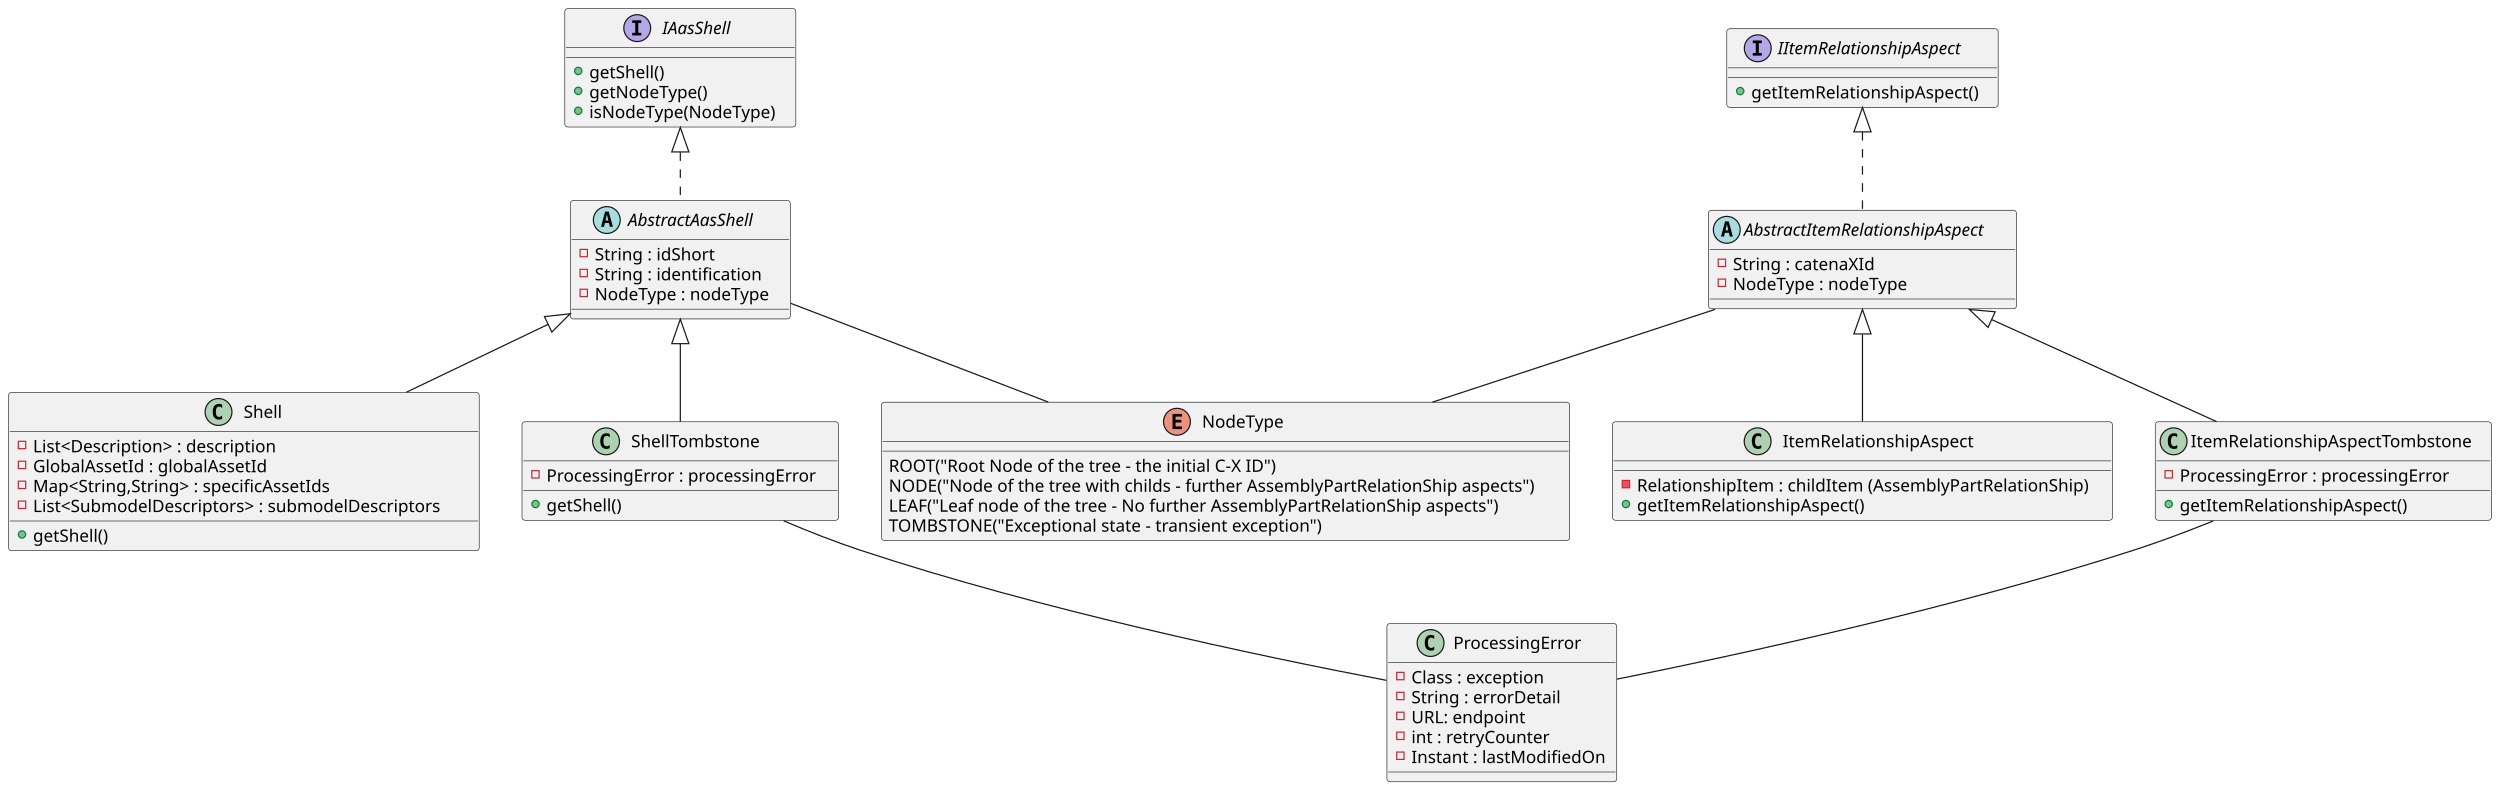
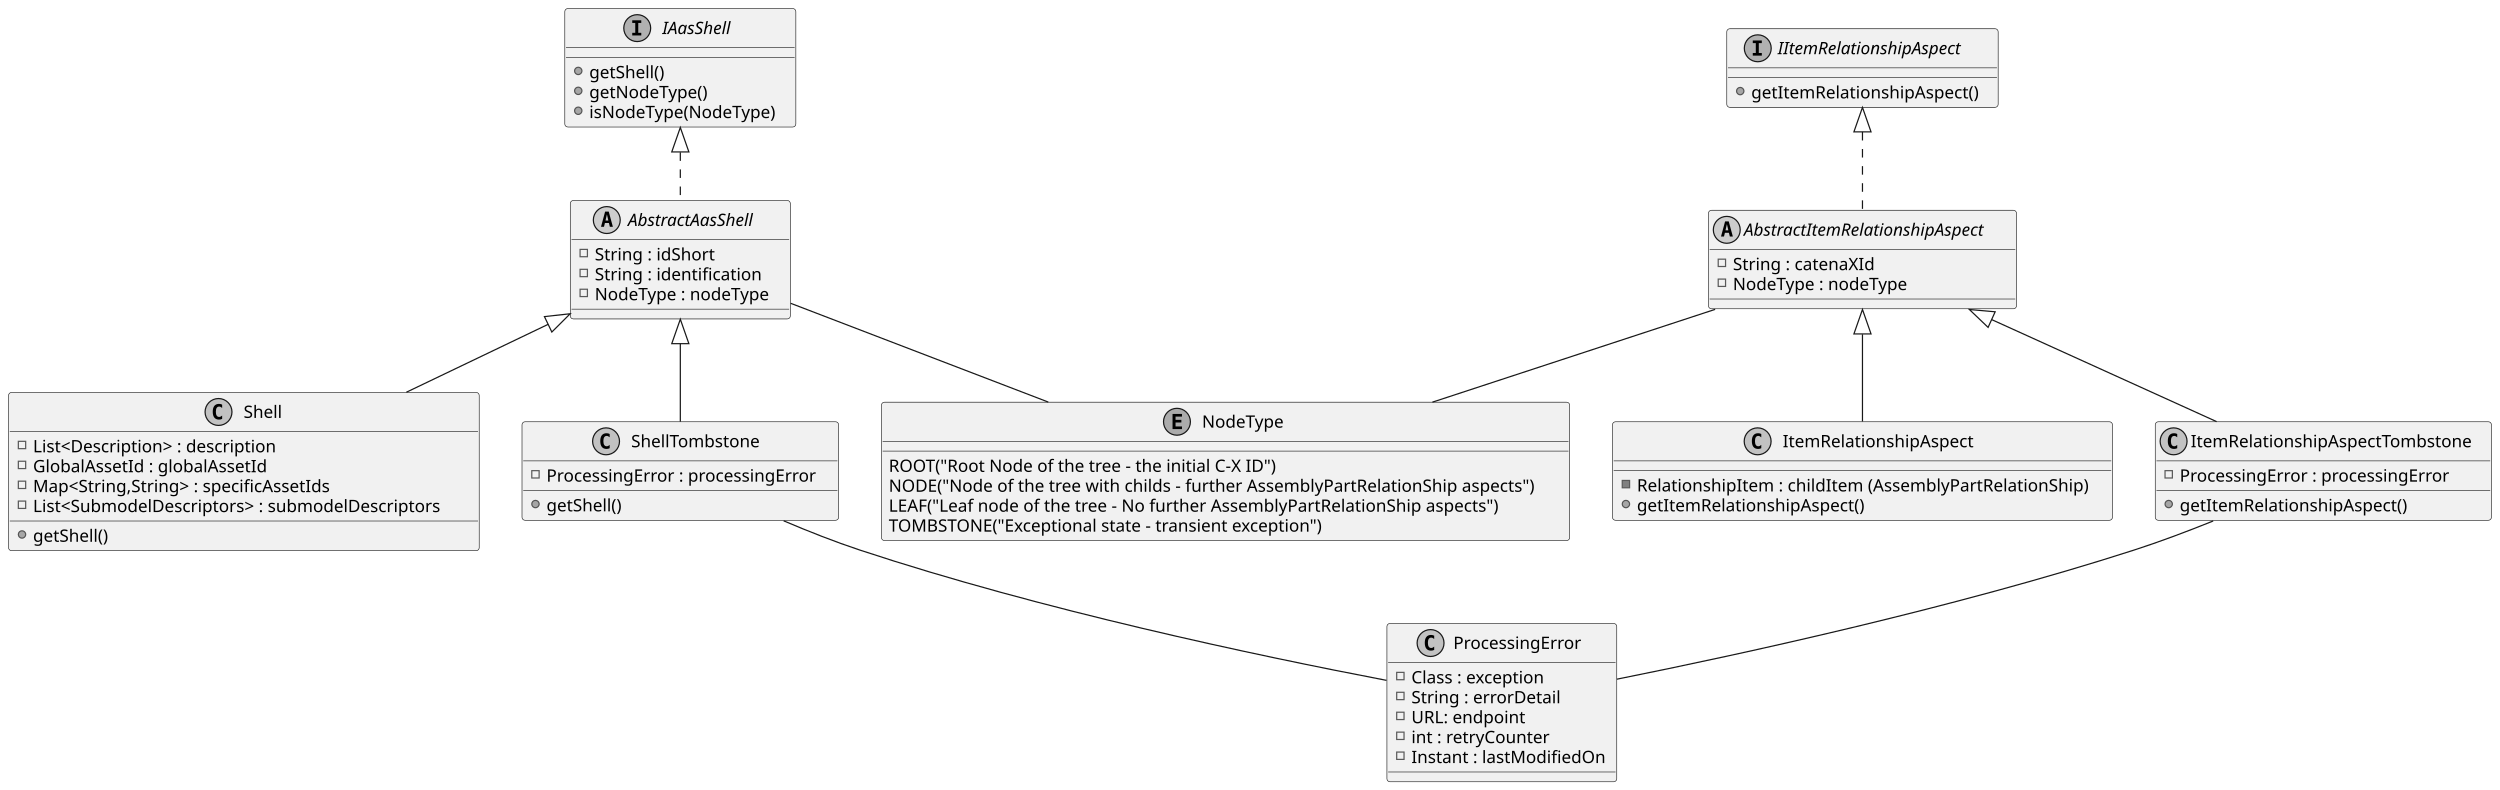
<svg xmlns="http://www.w3.org/2000/svg" contentStyleType="text/css" height="646px" preserveAspectRatio="none" style="width:2045px;height:646px;background:#FFFFFF;" version="1.1" viewBox="0 0 2045 646" width="2045px" zoomAndPan="magnify">
  <defs />
  <g>
    <g id="elem_IAasShell">
-       <rect codeLine="2" fill="#F1F1F1" height="96.891" id="IAasShell" rx="2.5" ry="2.5" style="stroke:#181818;stroke-width:0.5;" width="189" x="462" y="7" />
-       <ellipse cx="521.25" cy="23" fill="#B4A7E5" rx="11" ry="11" style="stroke:#181818;stroke-width:1.0;" />
+       <rect codeLine="4" fill="#F1F1F1" height="96.891" id="IAasShell" rx="2.5" ry="2.5" style="stroke:#181818;stroke-width:0.5;" width="189" x="462" y="7" />
+       <ellipse cx="521.25" cy="23" fill="#B1B1B1" rx="11" ry="11" style="stroke:#181818;stroke-width:1.0;" />
      <path d="M517.172,18.766 L517.172,16.609 L524.562,16.609 L524.562,18.766 L522.094,18.766 L522.094,26.844 L524.562,26.844 L524.562,29 L517.172,29 L517.172,26.844 L519.641,26.844 L519.641,18.766 L517.172,18.766 Z " fill="#000000" />
      <text fill="#000000" font-family="sans-serif" font-size="14" font-style="italic" lengthAdjust="spacing" textLength="62" x="541.75" y="27.847">IAasShell</text>
      <line style="stroke:#181818;stroke-width:0.5;" x1="463" x2="650" y1="39" y2="39" />
      <line style="stroke:#181818;stroke-width:0.5;" x1="463" x2="650" y1="47" y2="47" />
-       <ellipse cx="473" cy="58" fill="#84BE84" rx="3" ry="3" style="stroke:#038048;stroke-width:1.0;" />
+       <ellipse cx="473" cy="58" fill="#A6A6A6" rx="3" ry="3" style="stroke:#545454;stroke-width:1.0;" />
      <text fill="#000000" font-family="sans-serif" font-size="14" lengthAdjust="spacing" textLength="66" x="482" y="63.995">getShell()</text>
-       <ellipse cx="473" cy="74.297" fill="#84BE84" rx="3" ry="3" style="stroke:#038048;stroke-width:1.0;" />
+       <ellipse cx="473" cy="74.297" fill="#A6A6A6" rx="3" ry="3" style="stroke:#545454;stroke-width:1.0;" />
      <text fill="#000000" font-family="sans-serif" font-size="14" lengthAdjust="spacing" textLength="104" x="482" y="80.292">getNodeType()</text>
-       <ellipse cx="473" cy="90.594" fill="#84BE84" rx="3" ry="3" style="stroke:#038048;stroke-width:1.0;" />
+       <ellipse cx="473" cy="90.594" fill="#A6A6A6" rx="3" ry="3" style="stroke:#545454;stroke-width:1.0;" />
      <text fill="#000000" font-family="sans-serif" font-size="14" lengthAdjust="spacing" textLength="163" x="482" y="96.589">isNodeType(NodeType)</text>
    </g>
    <g id="elem_AbstractAasShell">
-       <rect codeLine="7" fill="#F1F1F1" height="96.891" id="AbstractAasShell" rx="2.5" ry="2.5" style="stroke:#181818;stroke-width:0.5;" width="180" x="466.5" y="164" />
-       <ellipse cx="496.35" cy="180" fill="#A9DCDF" rx="11" ry="11" style="stroke:#181818;stroke-width:1.0;" />
+       <rect codeLine="9" fill="#F1F1F1" height="96.891" id="AbstractAasShell" rx="2.5" ry="2.5" style="stroke:#181818;stroke-width:0.5;" width="180" x="466.5" y="164" />
+       <ellipse cx="496.35" cy="180" fill="#CDCDCD" rx="11" ry="11" style="stroke:#181818;stroke-width:1.0;" />
      <path d="M496.459,175.344 L495.303,180.422 L497.631,180.422 L496.459,175.344 Z M494.975,173.109 L497.959,173.109 L501.319,185.5 L498.866,185.5 L498.1,182.438 L494.819,182.438 L494.069,185.5 L491.631,185.5 L494.975,173.109 Z " fill="#000000" />
      <text fill="#000000" font-family="sans-serif" font-size="14" font-style="italic" lengthAdjust="spacing" textLength="115" x="513.65" y="184.847">AbstractAasShell</text>
      <line style="stroke:#181818;stroke-width:0.5;" x1="467.5" x2="645.5" y1="196" y2="196" />
-       <rect fill="none" height="6" style="stroke:#C82930;stroke-width:1.0;" width="6" x="474.5" y="204" />
+       <rect fill="none" height="6" style="stroke:#595959;stroke-width:1.0;" width="6" x="474.5" y="204" />
      <text fill="#000000" font-family="sans-serif" font-size="14" lengthAdjust="spacing" textLength="102" x="486.5" y="212.995">String : idShort</text>
-       <rect fill="none" height="6" style="stroke:#C82930;stroke-width:1.0;" width="6" x="474.5" y="220.297" />
+       <rect fill="none" height="6" style="stroke:#595959;stroke-width:1.0;" width="6" x="474.5" y="220.297" />
      <text fill="#000000" font-family="sans-serif" font-size="14" lengthAdjust="spacing" textLength="140" x="486.5" y="229.292">String : identification</text>
-       <rect fill="none" height="6" style="stroke:#C82930;stroke-width:1.0;" width="6" x="474.5" y="236.594" />
+       <rect fill="none" height="6" style="stroke:#595959;stroke-width:1.0;" width="6" x="474.5" y="236.594" />
      <text fill="#000000" font-family="sans-serif" font-size="14" lengthAdjust="spacing" textLength="154" x="486.5" y="245.589">NodeType : nodeType</text>
      <line style="stroke:#181818;stroke-width:0.5;" x1="467.5" x2="645.5" y1="252.891" y2="252.891" />
    </g>
    <g id="elem_Shell">
-       <rect codeLine="13" fill="#F1F1F1" height="129.484" id="Shell" rx="2.5" ry="2.5" style="stroke:#181818;stroke-width:0.5;" width="385" x="7" y="321" />
-       <ellipse cx="178.75" cy="337" fill="#ADD1B2" rx="11" ry="11" style="stroke:#181818;stroke-width:1.0;" />
+       <rect codeLine="15" fill="#F1F1F1" height="129.484" id="Shell" rx="2.5" ry="2.5" style="stroke:#181818;stroke-width:0.5;" width="385" x="7" y="321" />
+       <ellipse cx="178.75" cy="337" fill="#C2C2C2" rx="11" ry="11" style="stroke:#181818;stroke-width:1.0;" />
      <path d="M181.719,342.641 Q181.141,342.938 180.5,343.078 Q179.859,343.234 179.156,343.234 Q176.656,343.234 175.328,341.594 Q174.016,339.938 174.016,336.812 Q174.016,333.688 175.328,332.031 Q176.656,330.375 179.156,330.375 Q179.859,330.375 180.5,330.531 Q181.156,330.688 181.719,330.984 L181.719,333.703 Q181.094,333.125 180.5,332.859 Q179.906,332.578 179.281,332.578 Q177.938,332.578 177.25,333.656 Q176.562,334.719 176.562,336.812 Q176.562,338.906 177.25,339.984 Q177.938,341.047 179.281,341.047 Q179.906,341.047 180.5,340.781 Q181.094,340.5 181.719,339.922 L181.719,342.641 Z " fill="#000000" />
      <text fill="#000000" font-family="sans-serif" font-size="14" lengthAdjust="spacing" textLength="33" x="199.25" y="341.847">Shell</text>
      <line style="stroke:#181818;stroke-width:0.5;" x1="8" x2="391" y1="353" y2="353" />
-       <rect fill="none" height="6" style="stroke:#C82930;stroke-width:1.0;" width="6" x="15" y="361" />
+       <rect fill="none" height="6" style="stroke:#595959;stroke-width:1.0;" width="6" x="15" y="361" />
      <text fill="#000000" font-family="sans-serif" font-size="14" lengthAdjust="spacing" textLength="216" x="27" y="369.995">List&lt;Description&gt; : description</text>
-       <rect fill="none" height="6" style="stroke:#C82930;stroke-width:1.0;" width="6" x="15" y="377.297" />
+       <rect fill="none" height="6" style="stroke:#595959;stroke-width:1.0;" width="6" x="15" y="377.297" />
      <text fill="#000000" font-family="sans-serif" font-size="14" lengthAdjust="spacing" textLength="199" x="27" y="386.292">GlobalAssetId : globalAssetId</text>
-       <rect fill="none" height="6" style="stroke:#C82930;stroke-width:1.0;" width="6" x="15" y="393.594" />
+       <rect fill="none" height="6" style="stroke:#595959;stroke-width:1.0;" width="6" x="15" y="393.594" />
      <text fill="#000000" font-family="sans-serif" font-size="14" lengthAdjust="spacing" textLength="261" x="27" y="402.589">Map&lt;String,String&gt; : specificAssetIds</text>
-       <rect fill="none" height="6" style="stroke:#C82930;stroke-width:1.0;" width="6" x="15" y="409.891" />
+       <rect fill="none" height="6" style="stroke:#595959;stroke-width:1.0;" width="6" x="15" y="409.891" />
      <text fill="#000000" font-family="sans-serif" font-size="14" lengthAdjust="spacing" textLength="359" x="27" y="418.886">List&lt;SubmodelDescriptors&gt; : submodelDescriptors</text>
      <line style="stroke:#181818;stroke-width:0.5;" x1="8" x2="391" y1="426.188" y2="426.188" />
-       <ellipse cx="18" cy="437.188" fill="#84BE84" rx="3" ry="3" style="stroke:#038048;stroke-width:1.0;" />
+       <ellipse cx="18" cy="437.188" fill="#A6A6A6" rx="3" ry="3" style="stroke:#545454;stroke-width:1.0;" />
      <text fill="#000000" font-family="sans-serif" font-size="14" lengthAdjust="spacing" textLength="66" x="27" y="443.183">getShell()</text>
    </g>
    <g id="elem_ShellTombstone">
-       <rect codeLine="20" fill="#F1F1F1" height="80.594" id="ShellTombstone" rx="2.5" ry="2.5" style="stroke:#181818;stroke-width:0.5;" width="259" x="427" y="345" />
-       <ellipse cx="495.75" cy="361" fill="#ADD1B2" rx="11" ry="11" style="stroke:#181818;stroke-width:1.0;" />
+       <rect codeLine="22" fill="#F1F1F1" height="80.594" id="ShellTombstone" rx="2.5" ry="2.5" style="stroke:#181818;stroke-width:0.5;" width="259" x="427" y="345" />
+       <ellipse cx="495.75" cy="361" fill="#C2C2C2" rx="11" ry="11" style="stroke:#181818;stroke-width:1.0;" />
      <path d="M498.719,366.641 Q498.141,366.938 497.5,367.078 Q496.859,367.234 496.156,367.234 Q493.656,367.234 492.328,365.594 Q491.016,363.938 491.016,360.812 Q491.016,357.688 492.328,356.031 Q493.656,354.375 496.156,354.375 Q496.859,354.375 497.5,354.531 Q498.156,354.688 498.719,354.984 L498.719,357.703 Q498.094,357.125 497.5,356.859 Q496.906,356.578 496.281,356.578 Q494.938,356.578 494.25,357.656 Q493.562,358.719 493.562,360.812 Q493.562,362.906 494.25,363.984 Q494.938,365.047 496.281,365.047 Q496.906,365.047 497.5,364.781 Q498.094,364.5 498.719,363.922 L498.719,366.641 Z " fill="#000000" />
      <text fill="#000000" font-family="sans-serif" font-size="14" lengthAdjust="spacing" textLength="113" x="516.25" y="365.847">ShellTombstone</text>
      <line style="stroke:#181818;stroke-width:0.5;" x1="428" x2="685" y1="377" y2="377" />
-       <rect fill="none" height="6" style="stroke:#C82930;stroke-width:1.0;" width="6" x="435" y="385" />
+       <rect fill="none" height="6" style="stroke:#595959;stroke-width:1.0;" width="6" x="435" y="385" />
      <text fill="#000000" font-family="sans-serif" font-size="14" lengthAdjust="spacing" textLength="233" x="447" y="393.995">ProcessingError : processingError</text>
      <line style="stroke:#181818;stroke-width:0.5;" x1="428" x2="685" y1="401.297" y2="401.297" />
-       <ellipse cx="438" cy="412.297" fill="#84BE84" rx="3" ry="3" style="stroke:#038048;stroke-width:1.0;" />
+       <ellipse cx="438" cy="412.297" fill="#A6A6A6" rx="3" ry="3" style="stroke:#545454;stroke-width:1.0;" />
      <text fill="#000000" font-family="sans-serif" font-size="14" lengthAdjust="spacing" textLength="66" x="447" y="418.292">getShell()</text>
    </g>
    <g id="elem_IItemRelationshipAspect">
-       <rect codeLine="26" fill="#F1F1F1" height="64.297" id="IItemRelationshipAspect" rx="2.5" ry="2.5" style="stroke:#181818;stroke-width:0.5;" width="222" x="1412.5" y="23.5" />
-       <ellipse cx="1437.85" cy="39.5" fill="#B4A7E5" rx="11" ry="11" style="stroke:#181818;stroke-width:1.0;" />
+       <rect codeLine="28" fill="#F1F1F1" height="64.297" id="IItemRelationshipAspect" rx="2.5" ry="2.5" style="stroke:#181818;stroke-width:0.5;" width="222" x="1412.5" y="23.5" />
+       <ellipse cx="1437.85" cy="39.5" fill="#B1B1B1" rx="11" ry="11" style="stroke:#181818;stroke-width:1.0;" />
      <path d="M1433.772,35.266 L1433.772,33.109 L1441.162,33.109 L1441.162,35.266 L1438.694,35.266 L1438.694,43.344 L1441.162,43.344 L1441.162,45.5 L1433.772,45.5 L1433.772,43.344 L1436.241,43.344 L1436.241,35.266 L1433.772,35.266 Z " fill="#000000" />
      <text fill="#000000" font-family="sans-serif" font-size="14" font-style="italic" lengthAdjust="spacing" textLength="167" x="1454.15" y="44.347">IItemRelationshipAspect</text>
      <line style="stroke:#181818;stroke-width:0.5;" x1="1413.5" x2="1633.5" y1="55.5" y2="55.5" />
      <line style="stroke:#181818;stroke-width:0.5;" x1="1413.5" x2="1633.5" y1="63.5" y2="63.5" />
-       <ellipse cx="1423.5" cy="74.5" fill="#84BE84" rx="3" ry="3" style="stroke:#038048;stroke-width:1.0;" />
+       <ellipse cx="1423.5" cy="74.5" fill="#A6A6A6" rx="3" ry="3" style="stroke:#545454;stroke-width:1.0;" />
      <text fill="#000000" font-family="sans-serif" font-size="14" lengthAdjust="spacing" textLength="196" x="1432.5" y="80.495">getItemRelationshipAspect()</text>
    </g>
    <g id="elem_AbstractItemRelationshipAspect">
-       <rect codeLine="29" fill="#F1F1F1" height="80.594" id="AbstractItemRelationshipAspect" rx="2.5" ry="2.5" style="stroke:#181818;stroke-width:0.5;" width="252" x="1397.5" y="172" />
-       <ellipse cx="1412.5" cy="188" fill="#A9DCDF" rx="11" ry="11" style="stroke:#181818;stroke-width:1.0;" />
+       <rect codeLine="31" fill="#F1F1F1" height="80.594" id="AbstractItemRelationshipAspect" rx="2.5" ry="2.5" style="stroke:#181818;stroke-width:0.5;" width="252" x="1397.5" y="172" />
+       <ellipse cx="1412.5" cy="188" fill="#CDCDCD" rx="11" ry="11" style="stroke:#181818;stroke-width:1.0;" />
      <path d="M1412.609,183.344 L1411.453,188.422 L1413.781,188.422 L1412.609,183.344 Z M1411.125,181.109 L1414.109,181.109 L1417.469,193.5 L1415.016,193.5 L1414.25,190.438 L1410.969,190.438 L1410.219,193.5 L1407.781,193.5 L1411.125,181.109 Z " fill="#000000" />
      <text fill="#000000" font-family="sans-serif" font-size="14" font-style="italic" lengthAdjust="spacing" textLength="220" x="1426.5" y="192.847">AbstractItemRelationshipAspect</text>
      <line style="stroke:#181818;stroke-width:0.5;" x1="1398.5" x2="1648.5" y1="204" y2="204" />
-       <rect fill="none" height="6" style="stroke:#C82930;stroke-width:1.0;" width="6" x="1405.5" y="212" />
+       <rect fill="none" height="6" style="stroke:#595959;stroke-width:1.0;" width="6" x="1405.5" y="212" />
      <text fill="#000000" font-family="sans-serif" font-size="14" lengthAdjust="spacing" textLength="121" x="1417.5" y="220.995">String : catenaXId</text>
-       <rect fill="none" height="6" style="stroke:#C82930;stroke-width:1.0;" width="6" x="1405.5" y="228.297" />
+       <rect fill="none" height="6" style="stroke:#595959;stroke-width:1.0;" width="6" x="1405.5" y="228.297" />
      <text fill="#000000" font-family="sans-serif" font-size="14" lengthAdjust="spacing" textLength="154" x="1417.5" y="237.292">NodeType : nodeType</text>
      <line style="stroke:#181818;stroke-width:0.5;" x1="1398.5" x2="1648.5" y1="244.594" y2="244.594" />
    </g>
    <g id="elem_ItemRelationshipAspect">
-       <rect codeLine="33" fill="#F1F1F1" height="80.594" id="ItemRelationshipAspect" rx="2.5" ry="2.5" style="stroke:#181818;stroke-width:0.5;" width="409" x="1319" y="345" />
-       <ellipse cx="1437.75" cy="361" fill="#ADD1B2" rx="11" ry="11" style="stroke:#181818;stroke-width:1.0;" />
+       <rect codeLine="35" fill="#F1F1F1" height="80.594" id="ItemRelationshipAspect" rx="2.5" ry="2.5" style="stroke:#181818;stroke-width:0.5;" width="409" x="1319" y="345" />
+       <ellipse cx="1437.75" cy="361" fill="#C2C2C2" rx="11" ry="11" style="stroke:#181818;stroke-width:1.0;" />
      <path d="M1440.719,366.641 Q1440.141,366.938 1439.5,367.078 Q1438.859,367.234 1438.156,367.234 Q1435.656,367.234 1434.328,365.594 Q1433.016,363.938 1433.016,360.812 Q1433.016,357.688 1434.328,356.031 Q1435.656,354.375 1438.156,354.375 Q1438.859,354.375 1439.5,354.531 Q1440.156,354.688 1440.719,354.984 L1440.719,357.703 Q1440.094,357.125 1439.5,356.859 Q1438.906,356.578 1438.281,356.578 Q1436.938,356.578 1436.25,357.656 Q1435.562,358.719 1435.562,360.812 Q1435.562,362.906 1436.25,363.984 Q1436.938,365.047 1438.281,365.047 Q1438.906,365.047 1439.5,364.781 Q1440.094,364.5 1440.719,363.922 L1440.719,366.641 Z " fill="#000000" />
      <text fill="#000000" font-family="sans-serif" font-size="14" lengthAdjust="spacing" textLength="163" x="1458.25" y="365.847">ItemRelationshipAspect</text>
      <line style="stroke:#181818;stroke-width:0.5;" x1="1320" x2="1727" y1="377" y2="377" />
      <line style="stroke:#181818;stroke-width:0.5;" x1="1320" x2="1727" y1="385" y2="385" />
-       <rect fill="#F24D5C" height="6" style="stroke:#C82930;stroke-width:1.0;" width="6" x="1327" y="393" />
+       <rect fill="#808080" height="6" style="stroke:#595959;stroke-width:1.0;" width="6" x="1327" y="393" />
      <text fill="#000000" font-family="sans-serif" font-size="14" lengthAdjust="spacing" textLength="383" x="1339" y="401.995">RelationshipItem : childItem (AssemblyPartRelationShip)</text>
-       <ellipse cx="1330" cy="412.297" fill="#84BE84" rx="3" ry="3" style="stroke:#038048;stroke-width:1.0;" />
+       <ellipse cx="1330" cy="412.297" fill="#A6A6A6" rx="3" ry="3" style="stroke:#545454;stroke-width:1.0;" />
      <text fill="#000000" font-family="sans-serif" font-size="14" lengthAdjust="spacing" textLength="196" x="1339" y="418.292">getItemRelationshipAspect()</text>
    </g>
    <g id="elem_ItemRelationshipAspectTombstone">
-       <rect codeLine="37" fill="#F1F1F1" height="80.594" id="ItemRelationshipAspectTombstone" rx="2.5" ry="2.5" style="stroke:#181818;stroke-width:0.5;" width="275" x="1763" y="345" />
-       <ellipse cx="1778" cy="361" fill="#ADD1B2" rx="11" ry="11" style="stroke:#181818;stroke-width:1.0;" />
+       <rect codeLine="39" fill="#F1F1F1" height="80.594" id="ItemRelationshipAspectTombstone" rx="2.5" ry="2.5" style="stroke:#181818;stroke-width:0.5;" width="275" x="1763" y="345" />
+       <ellipse cx="1778" cy="361" fill="#C2C2C2" rx="11" ry="11" style="stroke:#181818;stroke-width:1.0;" />
      <path d="M1780.969,366.641 Q1780.391,366.938 1779.75,367.078 Q1779.109,367.234 1778.406,367.234 Q1775.906,367.234 1774.578,365.594 Q1773.266,363.938 1773.266,360.812 Q1773.266,357.688 1774.578,356.031 Q1775.906,354.375 1778.406,354.375 Q1779.109,354.375 1779.75,354.531 Q1780.406,354.688 1780.969,354.984 L1780.969,357.703 Q1780.344,357.125 1779.75,356.859 Q1779.156,356.578 1778.531,356.578 Q1777.188,356.578 1776.5,357.656 Q1775.812,358.719 1775.812,360.812 Q1775.812,362.906 1776.5,363.984 Q1777.188,365.047 1778.531,365.047 Q1779.156,365.047 1779.75,364.781 Q1780.344,364.5 1780.969,363.922 L1780.969,366.641 Z " fill="#000000" />
      <text fill="#000000" font-family="sans-serif" font-size="14" lengthAdjust="spacing" textLength="243" x="1792" y="365.847">ItemRelationshipAspectTombstone</text>
      <line style="stroke:#181818;stroke-width:0.5;" x1="1764" x2="2037" y1="377" y2="377" />
-       <rect fill="none" height="6" style="stroke:#C82930;stroke-width:1.0;" width="6" x="1771" y="385" />
+       <rect fill="none" height="6" style="stroke:#595959;stroke-width:1.0;" width="6" x="1771" y="385" />
      <text fill="#000000" font-family="sans-serif" font-size="14" lengthAdjust="spacing" textLength="233" x="1783" y="393.995">ProcessingError : processingError</text>
      <line style="stroke:#181818;stroke-width:0.5;" x1="1764" x2="2037" y1="401.297" y2="401.297" />
-       <ellipse cx="1774" cy="412.297" fill="#84BE84" rx="3" ry="3" style="stroke:#038048;stroke-width:1.0;" />
+       <ellipse cx="1774" cy="412.297" fill="#A6A6A6" rx="3" ry="3" style="stroke:#545454;stroke-width:1.0;" />
      <text fill="#000000" font-family="sans-serif" font-size="14" lengthAdjust="spacing" textLength="196" x="1783" y="418.292">getItemRelationshipAspect()</text>
    </g>
    <g id="elem_ProcessingError">
-       <rect codeLine="45" fill="#F1F1F1" height="129.484" id="ProcessingError" rx="2.5" ry="2.5" style="stroke:#181818;stroke-width:0.5;" width="188" x="1134.5" y="510" />
-       <ellipse cx="1170.2" cy="526" fill="#ADD1B2" rx="11" ry="11" style="stroke:#181818;stroke-width:1.0;" />
+       <rect codeLine="47" fill="#F1F1F1" height="129.484" id="ProcessingError" rx="2.5" ry="2.5" style="stroke:#181818;stroke-width:0.5;" width="188" x="1134.5" y="510" />
+       <ellipse cx="1170.2" cy="526" fill="#C2C2C2" rx="11" ry="11" style="stroke:#181818;stroke-width:1.0;" />
      <path d="M1173.169,531.641 Q1172.591,531.938 1171.95,532.078 Q1171.309,532.234 1170.606,532.234 Q1168.106,532.234 1166.778,530.594 Q1165.466,528.938 1165.466,525.812 Q1165.466,522.688 1166.778,521.031 Q1168.106,519.375 1170.606,519.375 Q1171.309,519.375 1171.95,519.531 Q1172.606,519.688 1173.169,519.984 L1173.169,522.703 Q1172.544,522.125 1171.95,521.859 Q1171.356,521.578 1170.731,521.578 Q1169.388,521.578 1168.7,522.656 Q1168.013,523.719 1168.013,525.812 Q1168.013,527.906 1168.7,528.984 Q1169.388,530.047 1170.731,530.047 Q1171.356,530.047 1171.95,529.781 Q1172.544,529.5 1173.169,528.922 L1173.169,531.641 Z " fill="#000000" />
      <text fill="#000000" font-family="sans-serif" font-size="14" lengthAdjust="spacing" textLength="110" x="1188.8" y="530.847">ProcessingError</text>
      <line style="stroke:#181818;stroke-width:0.5;" x1="1135.5" x2="1321.5" y1="542" y2="542" />
-       <rect fill="none" height="6" style="stroke:#C82930;stroke-width:1.0;" width="6" x="1142.5" y="550" />
+       <rect fill="none" height="6" style="stroke:#595959;stroke-width:1.0;" width="6" x="1142.5" y="550" />
      <text fill="#000000" font-family="sans-serif" font-size="14" lengthAdjust="spacing" textLength="118" x="1154.5" y="558.995">Class : exception</text>
-       <rect fill="none" height="6" style="stroke:#C82930;stroke-width:1.0;" width="6" x="1142.5" y="566.297" />
+       <rect fill="none" height="6" style="stroke:#595959;stroke-width:1.0;" width="6" x="1142.5" y="566.297" />
      <text fill="#000000" font-family="sans-serif" font-size="14" lengthAdjust="spacing" textLength="125" x="1154.5" y="575.292">String : errorDetail</text>
-       <rect fill="none" height="6" style="stroke:#C82930;stroke-width:1.0;" width="6" x="1142.5" y="582.594" />
+       <rect fill="none" height="6" style="stroke:#595959;stroke-width:1.0;" width="6" x="1142.5" y="582.594" />
      <text fill="#000000" font-family="sans-serif" font-size="14" lengthAdjust="spacing" textLength="98" x="1154.5" y="591.589">URL: endpoint</text>
-       <rect fill="none" height="6" style="stroke:#C82930;stroke-width:1.0;" width="6" x="1142.5" y="598.891" />
+       <rect fill="none" height="6" style="stroke:#595959;stroke-width:1.0;" width="6" x="1142.5" y="598.891" />
      <text fill="#000000" font-family="sans-serif" font-size="14" lengthAdjust="spacing" textLength="117" x="1154.5" y="607.886">int : retryCounter</text>
-       <rect fill="none" height="6" style="stroke:#C82930;stroke-width:1.0;" width="6" x="1142.5" y="615.188" />
+       <rect fill="none" height="6" style="stroke:#595959;stroke-width:1.0;" width="6" x="1142.5" y="615.188" />
      <text fill="#000000" font-family="sans-serif" font-size="14" lengthAdjust="spacing" textLength="162" x="1154.5" y="624.183">Instant : lastModifiedOn</text>
      <line style="stroke:#181818;stroke-width:0.5;" x1="1135.5" x2="1321.5" y1="631.484" y2="631.484" />
    </g>
    <g id="elem_NodeType">
-       <rect codeLine="65" fill="#F1F1F1" height="113.188" id="NodeType" rx="2.5" ry="2.5" style="stroke:#181818;stroke-width:0.5;" width="563" x="721" y="329" />
-       <ellipse cx="962.75" cy="345" fill="#EB937F" rx="11" ry="11" style="stroke:#181818;stroke-width:1.0;" />
+       <rect codeLine="67" fill="#F1F1F1" height="113.188" id="NodeType" rx="2.5" ry="2.5" style="stroke:#181818;stroke-width:0.5;" width="563" x="721" y="329" />
+       <ellipse cx="962.75" cy="345" fill="#ABABAB" rx="11" ry="11" style="stroke:#181818;stroke-width:1.0;" />
      <path d="M966.859,351 L959.141,351 L959.141,338.609 L966.859,338.609 L966.859,340.766 L961.594,340.766 L961.594,343.438 L966.359,343.438 L966.359,345.594 L961.594,345.594 L961.594,348.844 L966.859,348.844 L966.859,351 Z " fill="#000000" />
      <text fill="#000000" font-family="sans-serif" font-size="14" lengthAdjust="spacing" textLength="71" x="983.25" y="349.847">NodeType</text>
      <line style="stroke:#181818;stroke-width:0.5;" x1="722" x2="1283" y1="361" y2="361" />
      <line style="stroke:#181818;stroke-width:0.5;" x1="722" x2="1283" y1="369" y2="369" />
      <text fill="#000000" font-family="sans-serif" font-size="14" lengthAdjust="spacing" textLength="331" x="727" y="385.995">ROOT("Root Node of the tree - the initial C-X ID")</text>
      <text fill="#000000" font-family="sans-serif" font-size="14" lengthAdjust="spacing" textLength="551" x="727" y="402.292">NODE("Node of the tree with childs - further AssemblyPartRelationShip aspects")</text>
      <text fill="#000000" font-family="sans-serif" font-size="14" lengthAdjust="spacing" textLength="521" x="727" y="418.589">LEAF("Leaf node of the tree - No further AssemblyPartRelationShip aspects")</text>
      <text fill="#000000" font-family="sans-serif" font-size="14" lengthAdjust="spacing" textLength="374" x="727" y="434.886">TOMBSTONE("Exceptional state - transient exception")</text>
    </g>
    <g id="link_ItemRelationshipAspectTombstone_ProcessingError">
-       <path codeLine="42" d="M1810.39,426.15 C1789.33,434.65 1766.81,443.13 1745.5,450 C1600.35,496.76 1427.17,534.61 1322.62,555.57 " fill="none" id="ItemRelationshipAspectTombstone-ProcessingError" style="stroke:#181818;stroke-width:1.0;" />
+       <path codeLine="44" d="M1810.39,426.15 C1789.33,434.65 1766.81,443.13 1745.5,450 C1600.35,496.76 1427.17,534.61 1322.62,555.57 " fill="none" id="ItemRelationshipAspectTombstone-ProcessingError" style="stroke:#181818;stroke-width:1.0;" />
    </g>
    <g id="link_ShellTombstone_ProcessingError">
-       <path codeLine="43" d="M641.02,426.03 C661.22,434.64 682.91,443.19 703.5,450 C851.07,498.81 1028.01,536.24 1134.18,556.54 " fill="none" id="ShellTombstone-ProcessingError" style="stroke:#181818;stroke-width:1.0;" />
+       <path codeLine="45" d="M641.02,426.03 C661.22,434.64 682.91,443.19 703.5,450 C851.07,498.81 1028.01,536.24 1134.18,556.54 " fill="none" id="ShellTombstone-ProcessingError" style="stroke:#181818;stroke-width:1.0;" />
    </g>
    <g id="link_IItemRelationshipAspect_AbstractItemRelationshipAspect">
-       <path codeLine="53" d="M1523.5,107.88 C1523.5,128.73 1523.5,152.43 1523.5,171.9 " fill="none" id="IItemRelationshipAspect-backto-AbstractItemRelationshipAspect" style="stroke:#181818;stroke-width:1.0;stroke-dasharray:7.0,7.0;" />
+       <path codeLine="55" d="M1523.5,107.88 C1523.5,128.73 1523.5,152.43 1523.5,171.9 " fill="none" id="IItemRelationshipAspect-backto-AbstractItemRelationshipAspect" style="stroke:#181818;stroke-width:1.0;stroke-dasharray:7.0,7.0;" />
      <polygon fill="none" points="1516.5,107.87,1523.5,87.87,1530.5,107.87,1516.5,107.87" style="stroke:#181818;stroke-width:1.0;" />
    </g>
    <g id="link_AbstractItemRelationshipAspect_ItemRelationshipAspect">
-       <path codeLine="54" d="M1523.5,273.41 C1523.5,297.05 1523.5,323.56 1523.5,344.76 " fill="none" id="AbstractItemRelationshipAspect-backto-ItemRelationshipAspect" style="stroke:#181818;stroke-width:1.0;" />
+       <path codeLine="56" d="M1523.5,273.41 C1523.5,297.05 1523.5,323.56 1523.5,344.76 " fill="none" id="AbstractItemRelationshipAspect-backto-ItemRelationshipAspect" style="stroke:#181818;stroke-width:1.0;" />
      <polygon fill="none" points="1516.5,273.16,1523.5,253.16,1530.5,273.16,1516.5,273.16" style="stroke:#181818;stroke-width:1.0;" />
    </g>
    <g id="link_AbstractItemRelationshipAspect_ItemRelationshipAspectTombstone">
-       <path codeLine="55" d="M1629.28,261.48 C1687.31,287.8 1758.38,320.04 1813.21,344.91 " fill="none" id="AbstractItemRelationshipAspect-backto-ItemRelationshipAspectTombstone" style="stroke:#181818;stroke-width:1.0;" />
+       <path codeLine="57" d="M1629.28,261.48 C1687.31,287.8 1758.38,320.04 1813.21,344.91 " fill="none" id="AbstractItemRelationshipAspect-backto-ItemRelationshipAspectTombstone" style="stroke:#181818;stroke-width:1.0;" />
      <polygon fill="none" points="1626.26,267.8,1610.94,253.16,1632.04,255.05,1626.26,267.8" style="stroke:#181818;stroke-width:1.0;" />
    </g>
    <g id="link_AbstractItemRelationshipAspect_NodeType">
-       <path codeLine="56" d="M1402.99,253.05 C1334.31,275.59 1247.17,304.2 1171.72,328.96 " fill="none" id="AbstractItemRelationshipAspect-NodeType" style="stroke:#181818;stroke-width:1.0;" />
+       <path codeLine="58" d="M1402.99,253.05 C1334.31,275.59 1247.17,304.2 1171.72,328.96 " fill="none" id="AbstractItemRelationshipAspect-NodeType" style="stroke:#181818;stroke-width:1.0;" />
    </g>
    <g id="link_IAasShell_AbstractAasShell">
-       <path codeLine="59" d="M556.5,124.57 C556.5,137.83 556.5,151.46 556.5,163.89 " fill="none" id="IAasShell-backto-AbstractAasShell" style="stroke:#181818;stroke-width:1.0;stroke-dasharray:7.0,7.0;" />
+       <path codeLine="61" d="M556.5,124.57 C556.5,137.83 556.5,151.46 556.5,163.89 " fill="none" id="IAasShell-backto-AbstractAasShell" style="stroke:#181818;stroke-width:1.0;stroke-dasharray:7.0,7.0;" />
      <polygon fill="none" points="549.5,124.27,556.5,104.27,563.5,124.27,549.5,124.27" style="stroke:#181818;stroke-width:1.0;" />
    </g>
    <g id="link_AbstractAasShell_Shell">
-       <path codeLine="60" d="M448.34,265.31 C411.82,282.8 370.62,302.53 332.41,320.84 " fill="none" id="AbstractAasShell-backto-Shell" style="stroke:#181818;stroke-width:1.0;" />
+       <path codeLine="62" d="M448.34,265.31 C411.82,282.8 370.62,302.53 332.41,320.84 " fill="none" id="AbstractAasShell-backto-Shell" style="stroke:#181818;stroke-width:1.0;" />
      <polygon fill="none" points="445.35,258.98,466.41,256.65,451.4,271.6,445.35,258.98" style="stroke:#181818;stroke-width:1.0;" />
    </g>
    <g id="link_AbstractAasShell_ShellTombstone">
-       <path codeLine="61" d="M556.5,281.17 C556.5,302.78 556.5,325.98 556.5,344.92 " fill="none" id="AbstractAasShell-backto-ShellTombstone" style="stroke:#181818;stroke-width:1.0;" />
+       <path codeLine="63" d="M556.5,281.17 C556.5,302.78 556.5,325.98 556.5,344.92 " fill="none" id="AbstractAasShell-backto-ShellTombstone" style="stroke:#181818;stroke-width:1.0;" />
      <polygon fill="none" points="549.5,281.13,556.5,261.13,563.5,281.13,549.5,281.13" style="stroke:#181818;stroke-width:1.0;" />
    </g>
    <g id="link_AbstractAasShell_NodeType">
-       <path codeLine="62" d="M646.75,248.1 C707.21,271.28 788.12,302.31 857.51,328.91 " fill="none" id="AbstractAasShell-NodeType" style="stroke:#181818;stroke-width:1.0;" />
+       <path codeLine="64" d="M646.75,248.1 C707.21,271.28 788.12,302.31 857.51,328.91 " fill="none" id="AbstractAasShell-NodeType" style="stroke:#181818;stroke-width:1.0;" />
    </g>
  </g>
</svg>
